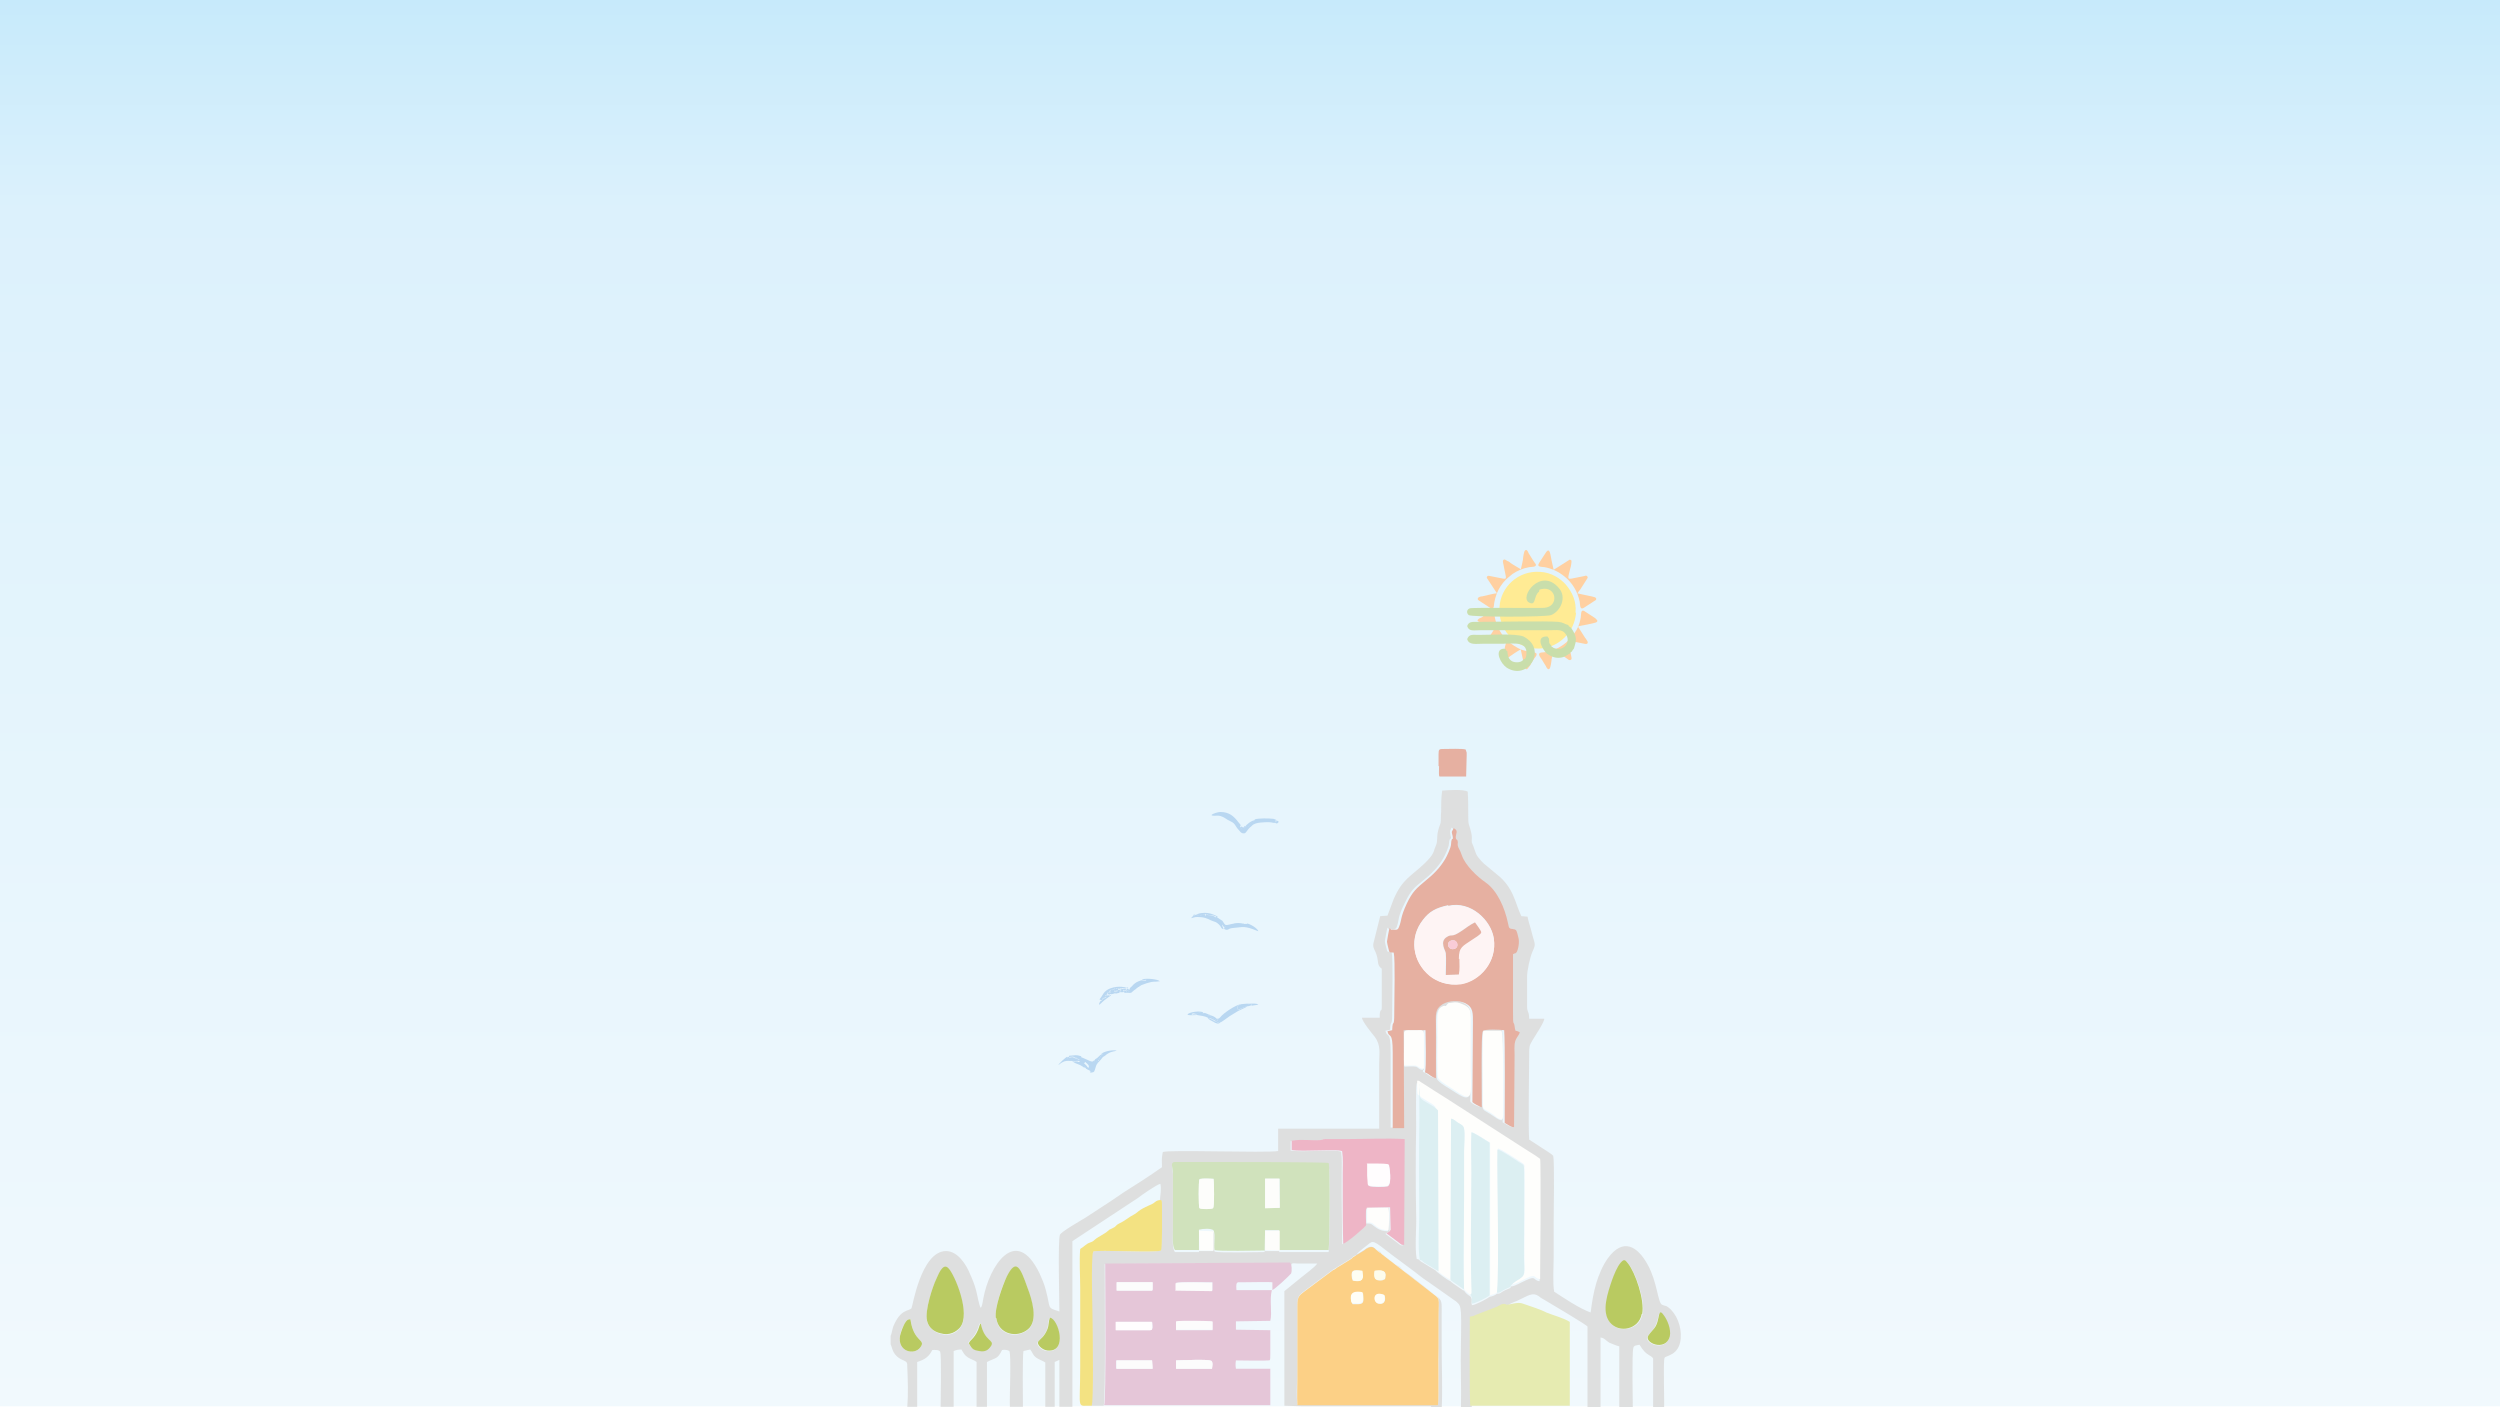
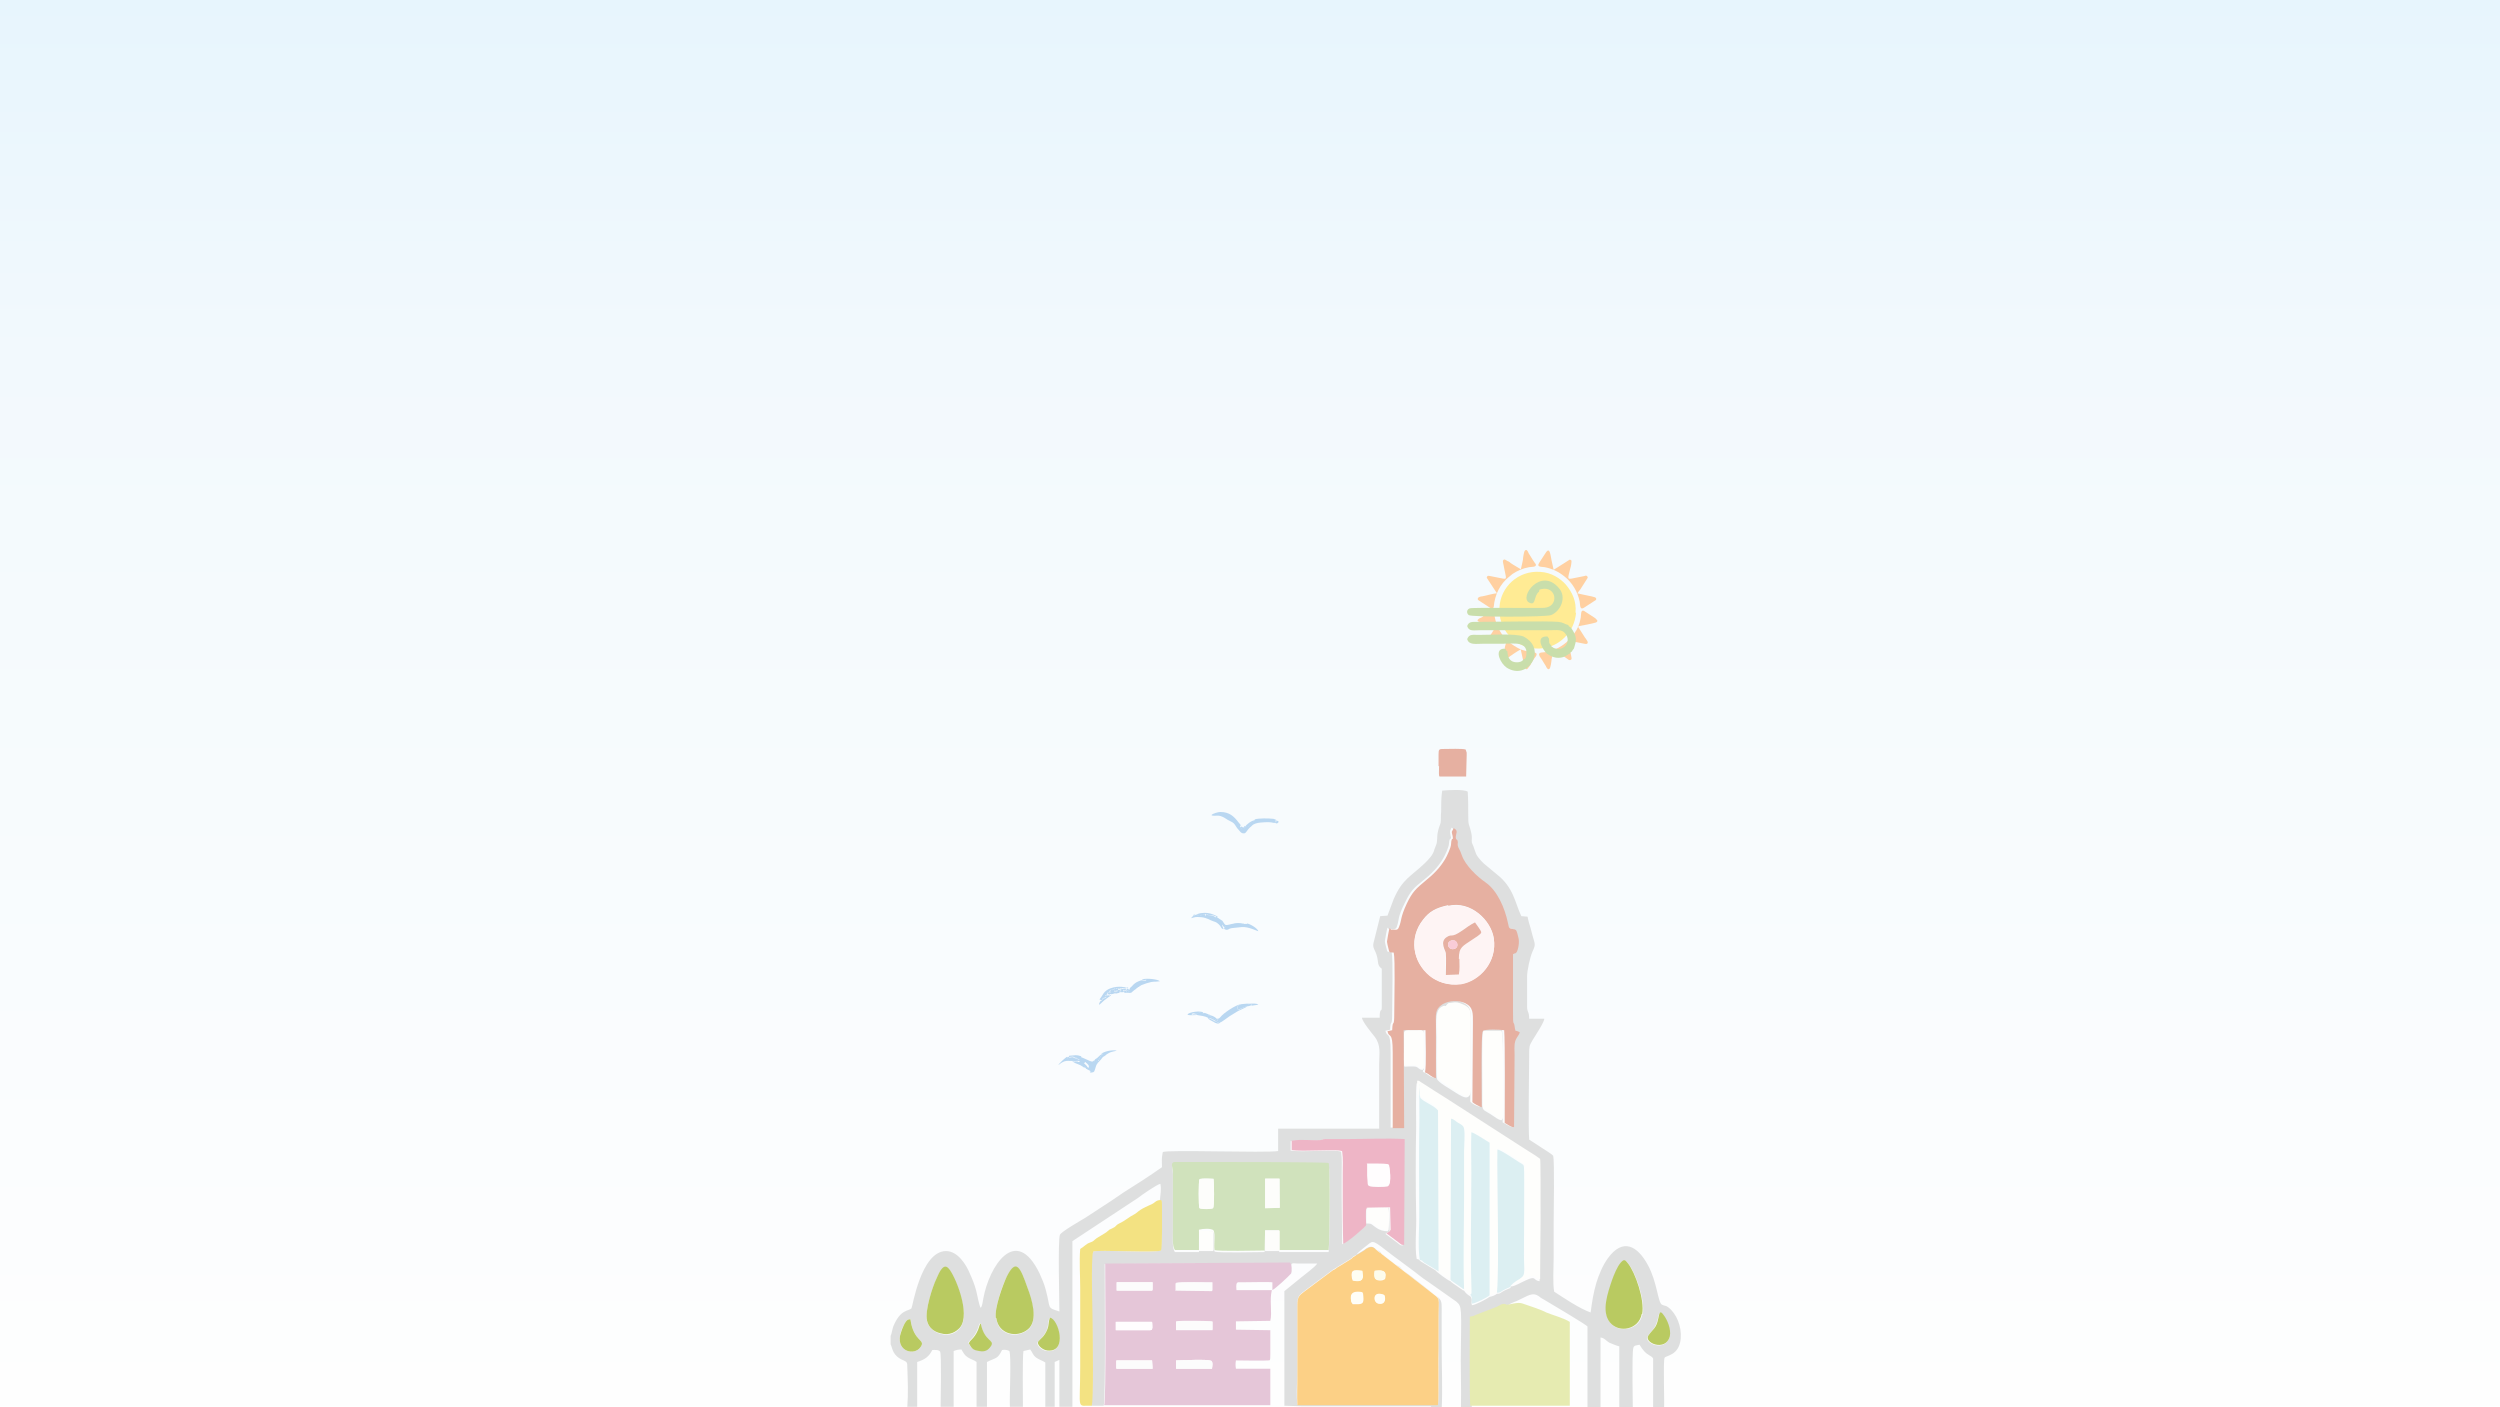
<svg xmlns="http://www.w3.org/2000/svg" xml:space="preserve" width="4800px" height="2700px" version="1.1" style="shape-rendering:geometricPrecision; text-rendering:geometricPrecision; image-rendering:optimizeQuality; fill-rule:evenodd; clip-rule:evenodd" viewBox="0 0 4800 2700">
  <defs>
    <style type="text/css">
   
    .fil16 {fill:#B9CA61}
    .fil9 {fill:#D0E2BC}
    .fil15 {fill:#DCEFF2}
    .fil6 {fill:#E5C6D8}
    .fil8 {fill:#E6B0A1}
    .fil10 {fill:#E6EBB1}
    .fil12 {fill:#EEB5C6}
    .fil13 {fill:#F3E282}
    .fil23 {fill:#F9CCD7}
    .fil7 {fill:#FCD086}
    .fil19 {fill:#FCFCFC}
    .fil22 {fill:#FDFCEC}
    .fil18 {fill:#FDFDFB}
    .fil14 {fill:#FEF4F4}
    .fil21 {fill:#FEFEF2}
    .fil11 {fill:#FEFEFC}
    .fil2 {fill:#FFD0A1}
    .fil1 {fill:#FFEB94}
    .fil17 {fill:#FFFDFE}
    .fil20 {fill:#FFFEF6}
    .fil4 {fill:#B9D7F1}
    .fil3 {fill:#C9DEAB}
    .fil5 {fill:#DEDFDF}
    .fil0 {fill:url(#id0)}
   
  </style>
    <linearGradient id="id0" gradientUnits="userSpaceOnUse" x1="2400" y1="0" x2="2400" y2="2700">
-       <stop offset="0" style="stop-color:#C7EAFB" />
-       <stop offset="0.149" style="stop-color:#DCF1FC" />
-       <stop offset="1" style="stop-color:#F1F9FD" />
+       <stop offset="0" style="stop-color:#E7F5FD" />
+       <stop offset="0.251" style="stop-color:#F2F9FD" />
+       <stop offset="1" style="stop-color:#FEFEFE" />
    </linearGradient>
  </defs>
  <g id="Layer_x0020_1">
-     <g id="_747837056">
+     <g id="_759913280">
      <rect class="fil0" width="4800" height="2700" />
      <g>
        <g>
          <g>
            <path class="fil1" d="M3025 1176c2,-21 -6,-39 -19,-54 -10,-11 -27,-23 -49,-24 -42,-3 -76,29 -78,68 -3,42 29,76 68,79 21,2 42,-6 57,-21 13,-13 20,-28 22,-47z" />
            <g>
              <path class="fil2" d="M2905 1084c-3,-2 -5,-3 -7,-5 -1,-1 -2,-1 -4,-2 -2,-1 -6,-5 -8,-1 -1,1 0,3 0,5 1,3 1,6 2,10 4,21 7,22 -7,19l-20 -4c-2,0 -3,-1 -5,0 -1,1 -2,3 -1,4 3,5 18,27 19,29 -8,1 -19,4 -28,6 -2,0 -7,1 -8,3 -1,1 -1,3 0,4l23 15c3,2 6,2 7,-2 2,-23 12,-44 30,-58l6 -5c9,-6 20,-11 32,-13 6,-1 12,0 13,-4 0,-2 -1,-3 -2,-4 -3,-4 -6,-9 -9,-14 -1,-2 -3,-4 -4,-7 -1,-2 -3,-6 -6,-3 -2,1 -4,15 -4,18 -1,6 -3,13 -4,18l-15 -9z" />
              <path class="fil2" d="M3030 1203c1,0 1,0 2,-1l16 -3c3,-1 17,-3 18,-5 3,-3 -2,-5 -3,-7l-20 -13c-2,-2 -6,-3 -7,2 0,3 -1,6 -1,10 -2,12 -6,22 -13,31 -4,6 -6,8 -10,12 -12,12 -27,20 -44,23 -7,1 -12,0 -13,4 0,2 1,3 1,4 3,4 6,9 9,14 1,2 3,4 4,7 1,1 3,6 6,3 2,-1 4,-15 4,-18 1,-6 3,-12 4,-18 2,1 12,8 15,9 3,2 5,3 7,5l7 5c2,1 4,0 5,-1 1,-2 0,-3 0,-5l-4 -20c-3,-12 -2,-12 9,-9l20 4c2,0 3,1 5,0 4,-2 -1,-8 -4,-12l-14 -22z" />
              <path class="fil2" d="M3029 1139c1,-2 3,-5 5,-7l14 -22c1,-2 0,-3 -1,-4 -1,-1 -3,-1 -5,0l-20 4c-14,3 -12,2 -7,-19 1,-2 3,-13 2,-15 -1,-1 -3,-2 -4,-1l-22 14c-2,1 -6,4 -8,5 -1,-6 -3,-12 -4,-18 -2,-9 -3,-27 -11,-15l-13 20c-5,8 4,7 11,8 15,3 27,9 38,18 15,12 25,29 29,48 1,6 0,17 8,12l23 -15c1,-1 1,-3 0,-4 -1,-2 -14,-4 -18,-5 -6,-1 -13,-3 -18,-4z" />
              <path class="fil2" d="M2920 1248c1,6 3,12 4,18 1,3 3,16 5,18 3,3 5,-2 7,-4 2,-2 3,-4 4,-7 3,-5 6,-9 9,-13 2,-3 2,-6 -2,-7 -9,-1 -18,-3 -27,-6 -7,-3 -18,-10 -24,-15 -1,-1 -2,-2 -3,-3 -1,-1 -2,-2 -3,-3 -10,-12 -17,-25 -20,-41 -1,-6 0,-16 -8,-11 -4,3 -9,6 -14,9 -2,2 -4,3 -7,4 -2,1 -6,4 -3,6 2,2 33,7 36,8 -1,2 -3,5 -5,7l-14 22c-1,2 0,4 1,4 2,1 12,-2 15,-2 3,-1 7,-1 10,-2 3,-1 8,-3 10,0 2,2 0,7 -1,10 -1,3 -1,7 -2,10 -1,4 -3,12 -2,15 3,3 8,-2 12,-4 2,-2 5,-3 7,-5 3,-2 12,-8 15,-9z" />
            </g>
          </g>
          <g>
            <path class="fil3" d="M2982 1243c-4,-2 -2,0 -4,-4 -5,-5 -3,-6 -4,-13l-3 -4c-26,-1 -7,28 -1,33 6,4 13,8 22,8 13,0 18,-7 22,-8 2,-3 0,-2 4,-4l1 -2 3 -4c2,-8 5,-13 3,-23 -2,-7 -7,-15 -10,-18 -4,-2 -2,-1 -4,-4 -8,-2 -9,-5 -19,-6 -21,-2 -123,0 -155,0 -10,0 -17,-1 -20,8 3,11 13,8 25,8l135 0c11,0 22,-2 28,6 14,16 -4,38 -24,27z" />
            <path class="fil3" d="M2955 1135l1 -3 4 -1c29,-6 34,34 5,36 -14,1 -137,-1 -143,1 -6,2 -7,9 -2,13 5,4 147,4 158,0 18,-7 31,-34 15,-52 -35,-41 -77,18 -57,28 14,7 8,-13 19,-21z" />
            <path class="fil3" d="M2930 1261c-2,5 -1,3 -5,5 -3,6 -14,7 -21,4 -8,-4 -9,-11 -10,-20 -3,-1 -2,-1 -3,-4 -3,0 -3,-1 -7,0 -14,4 -3,28 9,36 40,25 76,-32 37,-57l-5 -3c-16,-6 -63,-3 -86,-3 -12,0 -18,-2 -22,8 3,12 17,9 30,9 12,0 25,0 37,0 24,0 52,-6 46,25z" />
          </g>
        </g>
        <g>
          <g>
            <path class="fil4" d="M2295 1756c-3,1 -7,5 -8,7 8,-2 7,-3 19,-2 12,1 17,6 24,8 5,1 10,5 13,9 2,3 2,5 6,6l0 -1c0,0 0,0 0,0 -1,-3 -3,-5 -2,-8l1 2c0,1 0,0 1,1 0,0 0,0 0,0l0 1c1,3 -1,-1 0,1 3,-2 -2,-2 2,-1 3,0 1,1 0,2l2 0c-1,-1 -1,1 -1,-1 0,-2 -1,0 1,-2 1,1 1,2 2,2 3,-2 -1,-2 4,-2 3,0 2,0 5,-1 3,-1 11,-3 14,-2 0,0 0,0 0,0l5 1c4,0 0,-1 3,0 2,1 2,0 3,0 2,0 1,-1 1,0 4,0 0,0 2,-1 -22,-8 -37,6 -41,-1 -2,-3 -2,-3 -4,-6l-12 -8c-1,1 2,1 -2,1 -2,-3 -10,-4 -13,-4 -3,0 -3,-1 -5,-1 0,1 0,3 -1,3 -1,-2 0,0 0,-1 0,0 1,-1 -2,-3 -2,1 0,1 -3,1 -3,1 -2,-1 -3,2 -1,-1 0,-2 -5,-1l-1 0c0,0 -1,0 -1,0 -2,0 -2,-1 -4,0l-4 1c1,-2 1,-1 1,-2z" />
            <path class="fil4" d="M2350 1783c1,1 4,3 7,2 1,0 2,-1 4,-2 1,0 3,-1 4,-1 6,-1 13,-1 19,-2 13,-1 28,7 32,8 -1,-5 -15,-14 -22,-15 -1,2 2,1 -2,1 -1,-1 0,0 -1,0 0,0 -1,0 -3,0 -3,-2 1,0 -3,0l-5 -1c0,0 0,0 0,0 -4,-1 -12,1 -14,2 -3,1 -1,1 -5,1 -5,1 -1,0 -4,2 -1,-1 -2,-1 -2,-2 -1,2 -1,0 -1,2 0,2 0,1 1,1l-2 0c0,-1 3,-2 0,-2 -4,0 0,-1 -2,1 -1,-2 1,1 0,-1l0 -1c0,0 0,0 0,0 -1,-1 0,0 -1,-1l-1 -2c-1,3 1,5 2,8 0,0 0,0 0,0l0 1z" />
            <path class="fil4" d="M2295 1756c0,2 0,1 -1,2l4 -1c1,-1 2,0 4,0 0,0 1,0 1,0l1 0c5,-1 4,0 5,1 1,-3 0,-1 3,-2 3,-1 1,0 3,-1 3,2 2,3 2,3 0,1 -1,-1 0,1 0,-1 1,-3 1,-3 2,0 1,1 5,1 3,0 11,1 13,4 4,0 0,0 2,-1 -5,-3 -12,-6 -19,-7 -7,-1 -19,0 -23,4z" />
          </g>
          <g>
            <path class="fil4" d="M2116 2023c1,0 0,0 1,1 -1,1 -2,1 -4,4l0 1c-1,2 -1,0 -2,3 -1,5 -1,-1 -3,3 2,1 1,0 2,1l0 0c0,0 0,0 0,0l0 1c-3,0 -1,-1 -2,1l-1 2c-3,-2 -1,-2 -3,-3 -1,-1 -2,0 -2,0l-1 1c0,-2 0,-1 1,-3 -4,2 -2,6 -14,0 -6,-3 -12,-5 -14,-6 0,1 0,2 -1,3 -1,1 0,0 -1,1 3,-1 2,1 2,2 0,1 0,4 -2,4 0,0 -1,0 -1,0 -2,0 0,0 -2,-1 -2,-1 1,1 -1,0 0,0 0,0 0,0l-1 0c-2,-1 -1,0 -2,0 -3,1 -1,-1 -5,0 0,0 0,0 0,0 -1,0 -1,0 -2,0 1,0 5,2 6,3 7,3 9,3 15,7 1,1 1,1 3,2l1 -1c2,2 1,1 3,3l1 0c1,-2 1,-4 -1,-6 -2,-2 -3,-3 -5,-5 2,-1 0,1 2,-1 1,-1 -1,-2 6,1 3,1 1,2 3,4 0,-1 0,-1 1,-2 0,2 0,4 0,5 0,3 0,2 2,3 -1,1 -2,3 -2,5 0,1 1,1 1,2 -1,0 1,0 -2,0 1,1 2,2 5,1 2,0 3,-1 4,-2 1,-2 2,-6 3,-9 2,-7 6,-9 10,-14 5,-7 4,-4 9,-8 1,-1 2,-2 4,-3 8,-5 14,-4 17,-6 -5,-1 -13,0 -17,1 -4,1 -11,3 -13,6z" />
            <path class="fil4" d="M2052 2029c2,1 2,0 5,0 4,0 2,-1 6,1 1,1 0,0 2,1 0,0 2,0 2,0 2,3 -1,1 3,2 2,1 1,1 3,2 -2,1 -8,0 -12,0 -2,0 0,0 -1,0 0,0 0,0 0,0l-6 0c-1,0 -2,0 -3,-1l-2 -5c-3,1 -16,13 -17,16 2,-1 4,-4 11,-7 6,-2 11,-1 17,-1 1,0 1,0 2,0 0,0 0,0 0,0 3,0 2,1 5,0 1,0 0,-1 2,0l1 0c0,0 0,0 0,0 2,1 -1,-1 1,0 1,1 0,0 2,1 0,0 1,0 1,0 2,0 2,-3 2,-4 0,-2 0,-3 -2,-2 1,-1 0,0 1,-1 0,-1 1,-1 1,-3 -4,-1 -6,-2 -11,-2l-12 1z" />
            <path class="fil4" d="M2084 2050c1,2 7,6 11,6 2,0 1,0 2,0 -1,-1 -1,-1 -1,-2 0,-1 1,-4 2,-5 -2,-1 -2,0 -2,-3 0,-1 0,-3 0,-5 -2,1 -1,1 -1,2 -2,-2 -1,-3 -3,-4 -7,-4 -5,-2 -6,-1 -3,2 -1,0 -2,1 2,2 3,3 5,5 2,2 2,4 1,6l-1 0c-2,-2 -1,-1 -3,-3l-1 1z" />
            <path class="fil4" d="M2052 2029l-3 1 2 5c0,1 2,1 3,1l6 0c0,0 0,0 0,0 1,0 -1,0 1,0 4,0 10,1 12,0 -1,-2 -1,-1 -3,-2 -3,-2 -1,1 -3,-2 0,0 -2,0 -2,0 -2,0 -1,0 -2,-1 -5,-2 -3,-1 -6,-1 -2,0 -2,1 -5,0z" />
            <path class="fil4" d="M2102 2036c-1,2 -1,0 -1,3l1 -1c0,0 1,-1 2,0 2,1 0,1 3,3l1 -2c1,-2 -1,-1 2,-1l0 -1c0,0 0,0 0,0l0 0c0,-1 0,0 -2,-1 2,-4 2,2 3,-3 1,-3 1,-2 2,-3l0 -1c1,-3 3,-3 4,-4 -1,-1 0,0 -1,-1 -2,0 -6,4 -8,6 -1,1 -2,2 -4,3 -2,1 -2,2 -3,4z" />
          </g>
          <g>
            <path class="fil4" d="M2395 1932c-3,3 -19,9 -21,11l-13 8c-3,2 -16,12 -18,12 -2,0 2,-3 -5,1 0,0 0,0 0,0 -3,-3 2,0 -3,-3l-1 0c0,0 0,0 0,0 2,0 4,-1 5,-3 0,0 0,0 0,0l-3 -2c0,0 0,0 0,0 5,0 5,-1 7,-3 6,-8 30,-24 40,-25 0,3 0,1 -1,1 -2,0 -5,2 -7,4 0,1 1,2 1,3l1 3c3,0 6,-3 9,-4 5,-1 4,-3 9,-3z" />
            <path class="fil4" d="M2310 1945c3,-1 6,1 9,2 2,1 6,2 7,3 -2,0 -6,0 -6,-2 -3,3 2,1 5,4 0,0 0,0 0,0 4,4 1,1 6,3 -2,0 -1,0 -2,2 4,0 1,-2 6,1l1 0c0,0 0,0 0,0 0,1 -1,2 -1,3l-5 -3c0,0 0,0 0,0 0,0 0,0 0,0 0,0 0,0 0,0 0,0 0,0 0,0 -2,-1 -7,-4 -9,-3 -1,0 -1,0 -2,-1 -5,-3 -14,-4 -20,-5 0,0 0,0 0,0l-2 -1c0,0 0,0 0,0 0,0 0,0 0,0 -4,1 2,-1 -6,0 0,-2 -1,-1 2,-2 1,-1 7,-1 9,-1 8,-1 6,1 11,0z" />
            <path class="fil4" d="M2403 1930c-3,1 -5,2 -8,2 -4,0 -3,2 -9,3 -3,1 -6,3 -9,4l-1 -3c0,-1 0,-2 -1,-3 2,-2 5,-4 7,-4 0,0 1,1 1,-1l11 -1c1,0 3,1 3,1 1,0 6,-2 6,1 0,0 0,0 0,0l0 1z" />
            <path class="fil4" d="M2310 1945c-4,1 -3,-1 -11,0 -2,0 -8,0 -9,1 -3,1 -1,0 -2,2 8,0 2,1 6,0 0,0 0,0 0,0 0,0 0,0 0,0l2 1c0,0 0,0 0,0 -4,0 -14,1 -16,-1 2,-5 26,-8 30,-4z" />
            <path class="fil4" d="M2326 1950c2,0 9,4 10,6 0,0 0,0 0,0l3 2c0,0 0,0 0,0 -1,2 -3,3 -5,3 1,-1 1,-1 1,-3 0,0 0,0 0,0l-1 0c-5,-2 -2,0 -6,-1 1,-2 0,-1 2,-2 -5,-2 -2,1 -6,-3 0,0 0,0 0,0 -3,-3 -8,0 -5,-4 0,1 5,2 6,2z" />
            <path class="fil4" d="M2334 1961c0,0 0,0 0,0l1 0c5,2 0,0 3,3 0,0 0,0 0,0 7,-4 3,-1 5,-1 -3,4 -9,2 -13,-1 -2,-1 -10,-5 -11,-7 3,-1 8,3 9,3 0,0 0,0 0,0 0,0 0,0 0,0 0,0 0,0 0,0 0,0 0,0 0,0l5 3z" />
            <path class="fil4" d="M2403 1930l0 -1c0,0 0,0 0,0 0,-3 -6,-1 -6,-1 0,0 -2,-1 -3,-1 1,-1 0,0 1,0l5 0c5,0 13,-1 16,2l-13 2z" />
          </g>
          <g>
            <path class="fil4" d="M2378 1593c2,2 5,8 11,7 2,0 3,-2 4,-3 2,-3 6,-8 9,-10 4,-4 5,-5 13,-7 6,-1 20,-2 26,-1 4,1 4,1 9,1 0,0 0,0 0,0l-1 -1c-1,-1 -1,0 -1,-1l1 -3c2,1 0,0 1,1 1,0 -1,0 1,0 0,-1 0,-1 1,-1l-1 0c-1,0 0,0 -1,-1 -3,-1 -4,-2 -7,-2 -7,-1 -27,-1 -33,1 -1,0 -1,0 -1,1l1 0c-5,1 2,0 -4,3 -2,1 -3,3 -4,2 0,0 0,1 0,1 -1,2 -2,2 -2,2 -2,2 0,3 -3,3 1,2 1,1 0,2 -1,-2 0,-1 -2,-2l-2 2c-1,1 -1,1 -2,2l-1 -3c-1,0 -1,-1 -1,1 0,1 -1,2 -1,2 0,0 1,0 1,0l1 1c-5,0 0,1 -4,1 -3,0 -2,0 -4,-3 0,0 -1,2 -1,-2 1,-2 0,-1 2,-1 -2,-2 -3,-4 -5,-6 -9,-12 -18,-20 -35,-20 -4,0 -15,3 -17,6 1,1 0,0 2,1 5,1 10,-1 16,1 6,2 8,4 13,7 5,3 9,4 12,7 3,3 5,8 8,11z" />
            <path class="fil4" d="M2390 1587l1 3c1,0 1,-1 2,-2l2 -2c2,1 1,0 2,2 1,-1 0,-1 0,-2 3,0 2,-1 3,-3 1,-1 1,0 2,-2 0,0 0,-1 0,-1 2,1 3,-1 4,-2 6,-3 -1,-2 4,-3l-1 0c-6,0 -17,9 -18,12z" />
            <path class="fil4" d="M2390 1588c-3,1 -4,1 -6,-1 -2,1 -1,-1 -2,1 -1,3 1,2 1,2 2,3 1,3 4,3 4,-1 -1,-1 4,-1l-1 -1c0,0 -1,0 -1,0 0,0 0,-2 1,-2z" />
            <path class="fil4" d="M2450 1581c3,0 4,-1 5,-3 -1,-2 -1,-2 -3,-2 -1,0 -1,1 -1,1 -2,0 0,0 -1,0 -2,-1 1,0 -1,-1l-1 3c1,1 0,0 1,1l1 1c0,0 0,0 0,0z" />
          </g>
          <g>
            <path class="fil4" d="M2163 1902c3,1 4,-1 3,0l2 2c1,2 0,0 0,1l-6 0c1,-4 3,1 2,-3zm30 -20c-3,0 -12,4 -14,6 -2,2 -4,3 -5,5 -2,2 -4,3 -5,5l0 2c-3,-1 -1,1 -4,-2 0,0 0,0 0,0 0,0 0,0 0,0 0,1 -1,1 -2,1 1,1 0,0 1,2 -2,1 0,0 -4,1 -2,0 1,0 -1,0 -1,0 0,-1 -2,0l2 3c-1,1 0,0 -2,1 3,0 13,1 15,0 1,-1 8,-7 9,-7 4,-5 2,-2 6,-5l7 -6c2,-2 1,-1 4,-2l3 -2c1,-1 0,0 1,0 0,0 -1,0 0,-2 -3,0 1,1 -4,1 -3,0 -2,0 -4,0z" />
            <path class="fil4" d="M2193 1882c2,1 1,0 4,0 5,0 0,-1 4,-1 -1,1 0,2 0,2 -1,0 0,-1 -1,0l-3 2c-3,1 -2,0 -4,2l-7 6c-4,3 -3,1 -6,5 13,-6 3,-4 21,-10 16,-5 13,-2 26,-4 -4,-4 -25,-6 -32,-4 -2,1 -1,0 -2,1z" />
            <path class="fil4" d="M2114 1920c0,1 0,1 1,1l1 -2c4,-6 0,-1 6,-4l3 -2c-2,0 -2,0 -3,-1 1,-1 -1,0 1,-1l3 -2 0 -3c1,0 -2,0 1,0 2,0 2,-1 4,0 -1,-4 0,0 -1,-3 1,-1 1,-1 1,-1l1 -1c2,-1 1,-1 3,0 0,0 0,0 0,0 0,0 0,0 0,0 2,0 1,-1 2,-2 0,0 1,0 2,0 1,-1 1,-1 1,-1l3 1c2,-2 0,0 0,-2 3,1 4,0 7,1 1,-1 1,0 2,0 2,0 1,0 4,-1 1,0 3,0 4,0 1,0 1,0 2,-1 0,0 0,0 0,0 0,0 0,0 0,0 3,2 2,1 4,2l0 -2c-4,1 -17,-5 -35,2 -5,2 -9,5 -12,9 -1,2 -7,11 -8,12z" />
            <path class="fil4" d="M2126 1910c2,-1 1,-1 2,-2l1 2c0,0 0,0 0,0 3,-1 0,0 2,-1 2,-1 0,-1 2,0 2,0 5,-1 8,-2 1,-1 1,-1 2,-2l1 -1c0,0 0,0 0,0l-5 0c0,-2 0,-1 1,-2 3,1 0,1 3,0 2,0 4,1 4,-3 0,-3 0,0 0,-1 1,0 0,0 2,1l2 -1c-3,-1 -4,0 -7,-1 0,3 1,0 0,2l-3 -1c0,0 1,0 -1,1 -1,1 -2,0 -2,0 -1,0 0,2 -2,2 0,0 0,0 0,0 0,0 0,0 0,0 -2,0 0,-1 -3,0l-1 1c-1,0 -1,0 -1,1 1,2 1,-2 1,3 -2,-1 -2,0 -4,0 -2,0 1,0 -1,0l0 3z" />
            <path class="fil4" d="M2126 1910l-3 2c-2,1 0,-1 -1,1 1,1 1,1 3,1l-3 2c-6,3 -2,-2 -6,4l-1 2c-1,0 0,0 -1,-1 -1,1 0,0 -1,1 -1,1 -3,5 -3,7 2,0 7,-6 11,-9 7,-5 5,-4 11,-8 1,-1 1,0 1,-1 -2,-1 0,-1 -2,0 -2,1 1,0 -2,1 0,0 0,0 0,0l-1 -2c-1,1 0,1 -2,2z" />
            <path class="fil4" d="M2141 1908l9 -2c-1,-1 0,0 -1,-2 1,0 2,0 2,1l1 -2c-3,0 -1,1 -2,-1 1,0 1,0 2,-2 -1,0 -1,-1 -2,0l-2 1c-2,-1 -1,-1 -2,-1 0,0 0,-2 0,1 1,3 -1,2 -4,3 -2,0 0,0 -3,0 -1,1 -1,0 -1,2l5 0c0,0 0,0 0,0l-1 1c-1,1 -1,0 -2,2z" />
            <path class="fil4" d="M2153 1899c-1,2 -1,2 -2,2 1,2 -1,1 2,1l-1 2c0,0 -1,-1 -2,-1 0,1 0,1 1,2l5 0c2,-1 1,0 2,-1l-2 -3c2,-1 1,0 2,0 2,1 0,1 1,0 4,-1 1,0 4,-1 0,-2 0,-1 -1,-2 -1,0 -3,0 -4,0 -2,0 -2,1 -4,1z" />
            <path class="fil4" d="M2168 1905c0,-1 1,1 0,-1l-2 -2c1,0 0,1 -3,0 2,4 -1,0 -2,3l6 0z" />
          </g>
        </g>
        <g>
          <path class="fil5" d="M2760 2697l-269 0c-2,-16 -1,-38 0,-55l0 -135c0,-21 3,-20 21,-34l47 -35c3,-2 5,-3 8,-5l26 -16c5,-3 2,-3 8,-6l15 -9c4,-2 6,-5 11,-7 9,-4 12,2 22,9 2,2 2,2 4,3l93 72c21,17 16,5 16,53 0,18 0,36 0,54 0,21 1,96 -1,110zm-13 3l-31 0c-10,0 -19,0 -28,0 -20,0 -43,0 -67,0l-122 0c-12,0 -24,-1 -33,-1l0 -220 32 -26c7,-6 28,-21 31,-27 -12,0 -25,0 -37,0 -9,0 -13,-3 -13,6 0,4 2,13 -2,15 2,-3 0,3 1,-2 1,-3 2,-14 -2,-20l-355 2c0,32 2,264 -2,272l-24 0c4,-9 2,-130 2,-149 0,-21 -4,-136 1,-147 8,-4 121,3 130,-2 3,-3 2,-73 2,-87 0,-11 -1,-9 -3,-10 1,-12 3,-19 1,-31 -5,0 -37,22 -43,27l-126 83 0 318 -25 0 0 -90 -9 4 0 86 -18 0 0 -85c-4,-3 -11,-5 -17,-9 -8,-6 -7,-10 -12,-16l-13 3c-2,11 -1,90 -1,107l-25 0c-1,-19 3,-97 -1,-107 -3,-2 -9,-3 -14,-2 -9,18 -11,14 -29,23l0 86 -20 0 0 -86c-5,-4 -11,-5 -17,-9 -6,-4 -8,-8 -12,-15 -6,0 -10,1 -15,3l0 107 -25 0c0,-15 2,-100 -1,-106 -3,-4 -11,-3 -15,-3 -6,12 -13,18 -29,23l0 86 -19 0c2,-23 1,-53 0,-76 0,-8 0,-10 -7,-13 -22,-9 -21,-23 -25,-31l0 -16c2,-4 3,-12 5,-18 14,-34 29,-29 35,-35 2,-2 18,-109 66,-110 23,0 39,26 46,43 5,11 9,21 12,32 2,7 6,31 9,34 3,-3 4,-13 5,-18 11,-61 62,-143 108,-48 4,9 9,20 12,32 10,37 1,33 26,41 0,-20 -3,-137 1,-147 2,-6 41,-28 49,-33l49 -32c9,-6 16,-11 25,-17 24,-15 49,-31 73,-48 0,-8 -1,-18 1,-26 1,-4 0,-2 1,-3 5,-5 197,2 221,-2l0 -43 194 0c0,-41 0,-83 0,-124 0,-21 4,-36 -9,-53 -4,-5 -24,-29 -24,-36l34 0c0,-4 0,-8 1,-12 2,-5 3,0 3,-9l0 -73c-9,-7 -6,-11 -9,-23 -3,-13 -9,-16 -7,-26l13 -52 14 -1 12 -32c17,-39 33,-43 60,-69 7,-7 16,-16 18,-26 2,-6 5,-11 5,-16 1,-10 0,-11 2,-19 1,-6 4,-12 5,-16 1,-5 0,-15 1,-21 0,-14 0,-28 2,-41 11,-1 41,-3 49,2 1,13 1,30 1,43 0,25 1,15 6,37 2,8 0,13 1,18 1,3 2,4 3,7 5,14 4,16 15,28 2,2 3,3 5,5l24 20c34,26 36,57 48,81l12 1c1,7 4,16 6,23 8,33 11,27 3,45 -4,9 -10,35 -10,47l0 57c0,13 4,9 4,24l29 0c0,7 -19,35 -23,42 -6,10 -6,12 -6,27 0,40 -2,133 0,163 8,5 15,10 23,15 6,4 21,13 23,16 3,8 1,112 1,131 0,22 0,44 0,66 0,17 -2,48 1,64 20,13 48,32 70,40 3,-22 5,-36 11,-57 5,-16 12,-33 22,-47 29,-40 57,-24 77,13 18,33 19,72 27,76 6,3 7,1 12,5 16,12 26,37 24,60 -3,33 -28,32 -31,37 -3,5 0,85 -1,97l-21 1 0 -96c0,0 0,-3 -6,-6 -9,-5 -14,-11 -20,-21 -6,1 -11,1 -12,6 -3,10 -1,105 -1,117 -10,-2 -17,0 -26,-2l0 -118c-5,-1 -14,-5 -19,-7 -7,-4 -9,-9 -17,-10l0 135 -25 0 0 -156c-1,-3 -74,-46 -84,-52 -3,-2 -6,-3 -9,-6 -13,-9 -21,-1 -43,9 -3,1 -19,7 -18,11 -7,-2 -11,2 -17,5l-39 15c-7,2 0,2 -13,4 0,22 -1,159 1,171l-21 0c1,-41 -1,-82 0,-122 0,-20 1,-42 0,-62 -1,-13 -3,-16 -9,-21l-54 -38c-14,-9 -21,-16 -35,-26 -11,-8 -23,-17 -35,-26 -36,-28 -35,-28 -46,-19 -6,5 -22,16 -24,23 13,-2 24,-24 44,-12 4,2 5,4 8,7l26 20c13,7 5,4 17,13 6,5 9,9 17,14l17 13c40,31 37,21 37,55 0,20 0,40 0,61 0,39 2,84 0,122 -5,1 -10,1 -16,1zm-888 -121c3,-8 10,-8 18,-27l3 -9c1,-2 1,-1 2,-3 7,35 27,32 20,43 -6,9 -12,12 -23,10 -13,-2 -14,-5 -20,-15zm156 -48c16,2 36,67 -5,63 -10,-1 -22,-12 -17,-18 3,-4 11,-9 17,-23 3,-7 2,-16 5,-22zm-267 2c6,45 31,38 19,54 -12,16 -44,8 -39,-22 1,-8 6,-20 11,-27 3,-4 4,-5 10,-5zm1457 34c-7,30 -51,12 -41,-2 9,-13 14,-13 19,-33 2,-10 4,-17 11,-5 6,9 14,26 11,40zm-1425 -30c-5,-20 11,-67 18,-81 3,-6 13,-32 23,-20 11,12 44,89 22,114 -7,9 -20,16 -37,11 -12,-3 -23,-12 -26,-24zm132 -5c-3,-20 13,-66 21,-80 18,-36 26,-18 40,22 7,21 21,62 1,79 -22,18 -57,10 -61,-21zm1241 -8c-5,29 -44,37 -61,16 -17,-21 -4,-57 4,-81 4,-11 10,-26 17,-34 7,-8 9,-4 14,2 14,18 32,70 27,97zm-430 -445c19,12 38,24 58,37l146 94c9,6 20,12 29,19 2,4 1,222 0,231 -14,-2 -5,-12 -28,-1 -7,3 -20,11 -27,11 -2,5 0,2 -6,5 -17,7 -12,9 -21,9 -3,3 -9,5 -14,6 -5,4 -28,16 -34,16 -2,-8 2,-11 -3,-17 -5,-3 -9,-6 -12,-11 -6,-2 -1,0 -4,-2 -1,-1 -2,-1 -3,-2l-10 -7c-1,-1 -2,-1 -3,-2 -3,-2 -4,-3 -6,-5 -6,-2 -27,-18 -29,-21l-28 -17c-5,-4 -1,-3 -8,-5 -4,-23 0,-60 -1,-85 -1,-51 -1,-117 0,-168 0,-18 -1,-71 1,-84l3 0zm-394 286l0 37 -27 0 -1 -38 27 0zm295 -44l41 0c3,15 1,28 0,43 -9,0 -16,-2 -23,-7 -9,-6 -7,-8 -19,-8l0 -28zm-168 81l-27 0 0 -37 -1 39c-16,0 -89,2 -96,-1 -3,-9 1,-31 -2,-37 -6,-3 -20,-2 -28,-1l0 39 -46 0c-6,-7 -4,-30 -4,-40 0,-15 0,-29 0,-44l0 -66c0,-9 -5,-18 3,-19l71 0c32,0 222,-1 225,2 3,5 2,152 0,167l-95 0zm23 -211c18,-2 37,0 53,-1 6,0 4,-2 11,-2l42 0c35,0 76,-2 110,0l-1 203c-5,1 -6,-1 -10,-4l-24 -18 5 -3c2,-1 3,-2 3,-4l-1 -43 -45 1c-3,6 -1,25 -1,33 -1,3 -39,34 -44,36 0,-29 -1,-60 -1,-89 0,-15 0,-30 0,-46 0,-17 1,-27 -1,-42 -1,-6 -78,1 -97,-3l0 -18zm404 -40c-7,-1 -12,-6 -17,-9 -16,-11 -19,-8 -20,-20l0 -38c0,-16 -1,-94 1,-103l35 0c4,12 3,123 3,151 0,6 1,15 -2,19zm-104 -223c12,0 13,-3 22,0 24,9 21,12 21,52l0 75c0,46 7,65 -27,43 -10,-7 -35,-20 -36,-27 -2,-8 -1,-71 -1,-80 0,-17 -4,-50 8,-56 10,-5 6,3 12,-6zm-83 119c-1,-13 0,-32 0,-45 0,-25 -5,-22 23,-22 10,0 14,-2 15,8l0 66c-10,1 -9,-4 -16,-6 -4,-1 -16,0 -21,0zm-29 -263c9,-1 13,2 15,-5 5,-15 1,-17 15,-45 11,-23 17,-29 36,-44 15,-12 28,-25 38,-42 3,-5 11,-22 11,-28 1,-17 6,-4 3,-16 -2,-11 -1,-7 2,-15 11,6 4,10 4,18 0,7 2,1 4,9 1,5 -1,5 1,10l4 8c1,3 2,5 3,8 8,18 29,39 45,51 23,16 37,49 43,77 3,11 0,11 11,13 6,1 6,4 9,15 2,9 0,25 -3,29 -3,4 -3,1 -7,4l0 110c0,32 1,16 3,28 1,4 0,4 2,9 3,1 2,0 4,1l4 2c-2,7 -7,10 -9,18 -1,7 -1,18 -1,26l-1 138c-5,1 -13,-6 -18,-8 0,-31 1,-155 -1,-178 -8,-1 -37,-3 -41,2 -3,4 -2,125 -2,146 -6,-1 -15,-6 -18,-10l1 -151c0,-20 1,-31 -15,-39 -13,-7 -32,-5 -43,2 -16,9 -13,21 -13,40l0 102c-10,-2 -11,-7 -21,-11 2,-14 1,-59 1,-81l-42 0 1 188 -22 0 0 -145c0,-44 -7,-26 -10,-41l9 -2c1,-24 4,0 4,-34 0,-29 2,-100 -1,-115 -9,-1 -8,1 -10,-7 -1,-4 -3,-11 -3,-14 0,-2 4,-24 5,-26z" />
          <path class="fil6" d="M2258 2612c12,0 61,-3 68,1 3,3 2,8 1,15l-69 0 0 -16zm-115 0l69 0 1 16 -70 0 0 -16zm115 -74c8,-2 60,-2 70,0l0 16 -70 0 0 -15zm-78 16l-37 0 0 -16 69 0c1,3 1,8 1,11 -1,5 -2,5 -7,5 -8,0 -17,0 -25,0zm78 -91c7,-2 59,-1 70,-1l0 16 -69 -1 0 -15zm-114 -1l69 0c0,3 0,6 0,9 0,1 0,2 0,4 -1,4 0,2 -1,3l-68 0 0 -16zm-24 236l319 0 0 -70 -66 0c-1,-6 -1,-10 0,-16 9,0 56,1 62,0 3,-1 4,3 4,-12l0 -46 -66 -1 0 -16 66 -1c4,-16 -2,-40 3,-59l-68 0c-1,-11 0,-14 3,-15 2,0 3,0 5,0 11,0 57,-1 61,0l0 15c6,-3 31,-26 35,-31 2,-3 0,3 1,-2 1,-3 2,-14 -2,-20l-355 2c0,32 2,264 -2,272z" />
          <path class="fil7" d="M2596 2502c-1,-1 0,1 -1,-3 -1,-6 -2,-13 4,-15 5,-2 13,-1 18,-1 2,18 2,22 -15,21 -1,0 -1,0 -2,0 0,0 -1,0 -1,0 0,0 -1,0 -1,0 0,0 -1,0 -1,0zm62 -16c1,3 2,7 1,11 -2,7 -8,7 -13,6 -9,-3 -10,-26 12,-16zm-61 -28c-2,-4 -3,-14 0,-17 3,-3 12,-2 18,-1 0,3 1,7 1,10 0,2 0,3 -1,5 -2,8 -17,4 -19,3zm45 -2c-4,-3 -3,-11 -2,-16 12,-1 23,-2 20,13 -1,3 0,1 -1,3l-4 2c-3,1 -10,1 -12,-1zm119 241c2,-14 0,-89 1,-110 0,-18 0,-36 0,-54 0,-47 5,-36 -16,-53l-93 -72c-2,-2 -2,-2 -4,-3 -10,-7 -12,-14 -22,-9 -5,2 -7,5 -11,7l-15 9c-6,3 -3,3 -8,6l-26 16c-2,2 -4,3 -8,5l-47 35c-18,14 -21,13 -21,34l0 135c0,16 -1,39 0,55l269 0z" />
          <path class="fil8" d="M2781 1739c43,-10 82,28 87,62 7,45 -26,82 -63,88 -25,4 -46,-4 -60,-16 -34,-28 -39,-74 -13,-107 12,-16 25,-23 48,-28zm-113 43c-1,2 -5,24 -5,26 0,2 2,10 3,14 2,8 1,6 10,7 3,15 1,86 1,115 0,34 -3,9 -4,34l-9 2c3,15 10,-3 10,41l0 145 22 0 -1 -188 42 0c0,21 2,67 -1,81 9,3 11,9 21,11l0 -102c0,-19 -3,-30 13,-40 12,-7 30,-8 43,-2 16,8 15,19 15,39l-1 151c3,3 12,8 18,10 0,-21 -2,-142 2,-146 4,-5 33,-3 41,-2 2,23 1,147 1,178 4,2 13,9 18,8l1 -138c0,-7 -1,-19 1,-26 2,-8 7,-11 9,-18l-4 -2c-2,-1 -1,0 -4,-1 -2,-5 -1,-4 -2,-9 -2,-12 -3,4 -3,-28l0 -110c5,-3 4,0 7,-4 3,-5 6,-20 3,-29 -3,-12 -3,-14 -9,-15 -11,-2 -8,-2 -11,-13 -6,-28 -20,-61 -43,-77 -16,-11 -38,-32 -45,-51 -1,-3 -2,-5 -3,-8l-4 -8c-2,-5 -1,-6 -1,-10 -1,-8 -3,-2 -4,-9 0,-8 6,-13 -4,-18 -3,8 -5,4 -2,15 2,12 -2,-2 -3,16 0,6 -8,23 -11,28 -10,17 -23,30 -38,42 -18,15 -25,21 -36,44 -13,28 -9,30 -15,45 -3,8 -7,4 -15,5z" />
          <path class="fil9" d="M2429 2263l28 0 0 56 -28 0 0 -56zm-99 0c1,6 2,53 -1,56 -2,2 -24,2 -26,0 -2,-2 -2,-54 0,-55 2,-2 22,-1 27,-1zm0 100c4,6 0,27 2,37 7,3 81,1 96,1l1 -39 27 0 0 38 95 0c2,-14 3,-161 0,-167 -3,-2 -193,-2 -225,-2l-71 0c-8,1 -4,10 -3,19l0 66c0,15 0,29 0,44 0,10 -2,33 4,40l46 0 0 -39c8,-2 22,-3 28,1z" />
          <path class="fil10" d="M2891 2504c-7,-2 -11,2 -17,5l-39 15c-7,2 0,2 -13,4 0,22 -1,159 1,171l191 0 0 -161c-13,-8 -36,-14 -45,-18 -9,-5 -33,-13 -45,-17 -10,-4 -23,2 -32,2z" />
          <path class="fil11" d="M2756 2436c2,4 23,19 29,21l1 -309c5,0 10,5 14,8 5,3 10,5 11,11 2,10 0,31 0,43 0,29 0,59 0,88 0,58 -2,120 0,177 3,4 7,8 12,11 5,-1 3,-5 3,-18 -2,-70 -1,-145 0,-216 0,-26 -1,-53 0,-78 6,1 28,16 35,20l0 293c4,-1 11,-3 14,-6 5,-44 -1,-221 1,-276 6,1 33,19 41,24 10,7 9,5 10,10 1,7 0,158 0,168 0,40 5,39 -14,50 -6,3 -6,5 -11,9 7,0 21,-8 27,-11 23,-11 14,-1 28,1 0,-9 2,-227 0,-231 -9,-7 -20,-13 -29,-19l-146 -94c-20,-13 -40,-25 -58,-37 -4,1 -3,-5 -3,13 0,5 0,9 1,13 8,9 27,16 34,24l1 307z" />
          <path class="fil12" d="M2625 2235c7,0 14,0 21,0 4,0 18,-1 21,2 0,0 7,37 -3,41 -3,1 -32,2 -35,-1 -2,-1 -1,0 -2,-3l-1 -16c0,-7 0,-15 0,-22zm-145 -45l0 18c19,4 97,-3 97,3 2,16 1,25 1,42 0,15 0,30 0,46 0,29 0,59 1,89 6,-1 44,-33 44,-36 0,-8 -2,-27 1,-33l45 -1 1 43c-1,2 -1,2 -3,4l-5 3 24 18c4,3 5,5 10,4l1 -203c-34,-2 -75,0 -110,0l-42 0c-7,0 -5,2 -11,2 -17,1 -35,-2 -53,1z" />
          <path class="fil13" d="M2096 2699c4,-9 2,-130 2,-149 0,-21 -4,-136 1,-147 8,-4 121,3 130,-2 3,-3 2,-73 2,-87 0,-11 -1,-9 -3,-10 -11,1 -8,5 -21,10 -23,10 -22,14 -30,18 -10,5 -17,12 -28,17 -6,3 -5,4 -9,7 -3,2 -6,3 -10,5 -4,3 -4,4 -9,7l-15 9c-7,5 -5,6 -14,9 -6,2 -10,7 -18,12 -2,23 0,52 0,76l0 150c0,87 -8,74 23,75z" />
          <path class="fil14" d="M2801 1841c0,10 1,21 -1,30l-25 1c-1,-13 1,-30 0,-42 0,-4 -13,-21 2,-31 11,-7 7,3 29,-12 7,-5 18,-13 25,-16 3,2 12,15 12,19 0,5 -13,12 -17,14 -20,13 -26,14 -26,37zm-21 -102c-23,5 -36,12 -48,28 -26,33 -21,79 13,107 14,11 35,19 60,16 36,-6 70,-43 63,-88 -6,-35 -44,-72 -87,-62z" />
          <path class="fil15" d="M2874 2482c9,0 5,-2 21,-9 6,-3 4,0 6,-5 4,-4 5,-5 11,-9 19,-11 14,-11 14,-50 0,-10 1,-162 0,-168 -1,-5 0,-4 -10,-10 -8,-5 -34,-23 -41,-24 -1,55 4,231 -1,276z" />
          <path class="fil15" d="M2762 2439l-1 -307c-7,-9 -27,-16 -34,-24 -1,-4 -1,-8 -1,-13 -1,-18 -1,-12 3,-13l-3 0c-2,12 0,66 -1,84 -1,51 0,117 0,168 0,25 -3,62 1,85 7,2 3,1 8,5l28 17z" />
          <path class="fil15" d="M2823 2486c5,6 2,9 3,17 6,0 30,-12 34,-16l0 -293c-7,-4 -29,-19 -35,-20 -1,26 0,52 0,78 0,71 -2,146 0,216 0,12 2,17 -3,18z" />
          <path class="fil11" d="M2780 1927c-6,9 -3,1 -12,6 -12,6 -7,38 -8,56 0,9 -1,72 1,80 2,7 26,20 36,27 33,23 27,3 27,-43l0 -75c0,-39 3,-43 -21,-52 -9,-3 -11,-1 -22,0z" />
          <path class="fil15" d="M2785 2457c2,3 4,3 6,5 1,1 2,1 3,2l10 7c1,1 2,1 3,2 3,2 -2,0 4,2 -2,-58 0,-119 0,-177 0,-29 0,-59 0,-88 0,-11 2,-32 0,-43 -1,-6 -6,-8 -11,-11 -4,-2 -9,-8 -14,-8l-1 309z" />
          <path class="fil16" d="M1780 2536c3,13 13,21 26,24 17,5 30,-3 37,-11 22,-26 -10,-102 -22,-114 -11,-12 -20,14 -23,20 -7,14 -23,62 -18,81z" />
          <path class="fil16" d="M1913 2531c4,31 40,39 61,21 20,-17 7,-58 -1,-79 -14,-40 -22,-58 -40,-22 -7,15 -24,60 -21,80z" />
          <path class="fil16" d="M3153 2523c5,-27 -13,-79 -27,-97 -5,-6 -7,-10 -14,-2 -7,8 -13,23 -17,34 -8,24 -21,60 -4,81 18,22 56,13 61,-16z" />
          <path class="fil11" d="M2884 2149c3,-4 2,-14 2,-19 0,-29 1,-139 -3,-151l-35 0c-2,9 -1,87 -1,103l0 38c0,12 3,8 20,20 5,4 10,9 17,9z" />
          <path class="fil8" d="M2786 1806c12,-4 17,13 6,16 -11,3 -17,-12 -6,-16zm15 35c0,-23 7,-24 26,-37 4,-3 17,-10 17,-14 0,-3 -10,-16 -12,-19 -7,3 -18,11 -25,16 -22,15 -18,5 -29,12 -15,9 -2,27 -2,31 1,12 0,29 0,42l25 -1c2,-10 1,-20 1,-30z" />
          <path class="fil8" d="M2763 1471c0,12 -1,18 1,20 0,0 1,0 1,0 0,0 1,0 1,0l49 0 1 -40c0,-2 0,-4 0,-6l-2 -6c-7,-2 -32,-1 -41,-1 -10,0 -11,0 -11,11 0,7 0,14 0,22z" />
          <path class="fil11" d="M2697 2046c5,0 17,0 21,0 7,2 7,6 16,6l0 -66c-1,-10 -4,-8 -15,-8 -27,0 -23,-3 -23,22 0,14 -1,32 0,45z" />
          <path class="fil17" d="M2625 2235c0,7 0,15 0,22l1 16c1,3 0,2 2,3 3,2 32,2 35,1 11,-3 4,-40 3,-41 -2,-2 -17,-2 -21,-2 -7,0 -14,0 -21,0z" />
          <path class="fil16" d="M1749 2533c-6,0 -7,1 -10,5 -5,7 -9,19 -11,27 -5,30 27,38 39,22 12,-16 -13,-9 -19,-54z" />
          <path class="fil18" d="M2330 2264c-5,-1 -25,-2 -27,1 -2,2 -2,54 0,55 2,2 24,2 26,0 3,-3 2,-49 1,-56z" />
          <path class="fil16" d="M3206 2566c3,-14 -5,-32 -11,-40 -8,-12 -9,-5 -11,5 -4,20 -10,20 -19,33 -10,14 33,32 41,2z" />
          <path class="fil16" d="M2016 2530c-3,6 -2,15 -5,22 -6,15 -14,19 -17,23 -5,6 7,17 17,18 40,4 21,-61 5,-63z" />
          <polygon class="fil18" points="2429,2320 2457,2319 2456,2263 2429,2263 " />
          <path class="fil11" d="M2624 2347c13,0 11,2 19,8 7,5 13,7 23,7 1,-15 2,-27 0,-43l-41 0 0 28z" />
          <path class="fil16" d="M1860 2579c6,10 7,13 20,15 11,2 17,-1 23,-10 7,-12 -13,-8 -20,-43 -1,2 -1,0 -2,3l-3 9c-8,19 -16,19 -18,27z" />
          <path class="fil19" d="M2258 2628l69 0c1,-7 2,-12 -1,-15 -7,-4 -56,-1 -68,-1l0 16z" />
          <path class="fil19" d="M2258 2553l70 0 0 -16c-10,-1 -61,-2 -70,0l0 15z" />
          <path class="fil17" d="M2180 2554c8,0 17,0 25,0 6,0 7,0 7,-5 0,-3 0,-9 -1,-11l-69 0 0 16 37 0z" />
          <path class="fil19" d="M2258 2478l69 1 0 -16c-11,0 -63,-2 -70,1l0 15z" />
          <path class="fil19" d="M2144 2478l68 0c1,-2 0,0 1,-3 0,-1 0,-2 0,-4 0,-3 0,-6 0,-9l-69 0 0 16z" />
          <polygon class="fil19" points="2144,2628 2213,2628 2212,2612 2144,2612 " />
          <polygon class="fil18" points="2457,2401 2457,2363 2429,2363 2429,2400 " />
          <polygon class="fil11" points="2330,2364 2302,2363 2303,2401 2330,2401 " />
          <path class="fil20" d="M2596 2502c0,0 1,0 1,0 0,0 1,0 1,0 0,0 1,0 1,0 1,0 1,0 2,0 17,2 17,-3 15,-21 -5,-1 -13,-2 -18,1 -5,3 -5,9 -4,15 1,4 0,2 1,3z" />
          <path class="fil21" d="M2597 2458c2,1 17,4 19,-3 1,-2 1,-3 1,-5 0,-3 -1,-7 -1,-10 -6,0 -15,-2 -18,1 -3,3 -2,13 0,17z" />
          <path class="fil22" d="M2658 2456c1,-2 0,1 1,-3 3,-15 -8,-15 -20,-13 -1,6 -1,13 2,16 3,2 9,2 12,1l4 -2z" />
          <path class="fil20" d="M2657 2486c-22,-9 -21,14 -12,16 5,1 12,1 13,-6 1,-4 0,-8 -1,-11z" />
          <path class="fil23" d="M2786 1806c-11,4 -5,19 6,16 12,-3 6,-21 -6,-16z" />
        </g>
      </g>
    </g>
  </g>
</svg>
